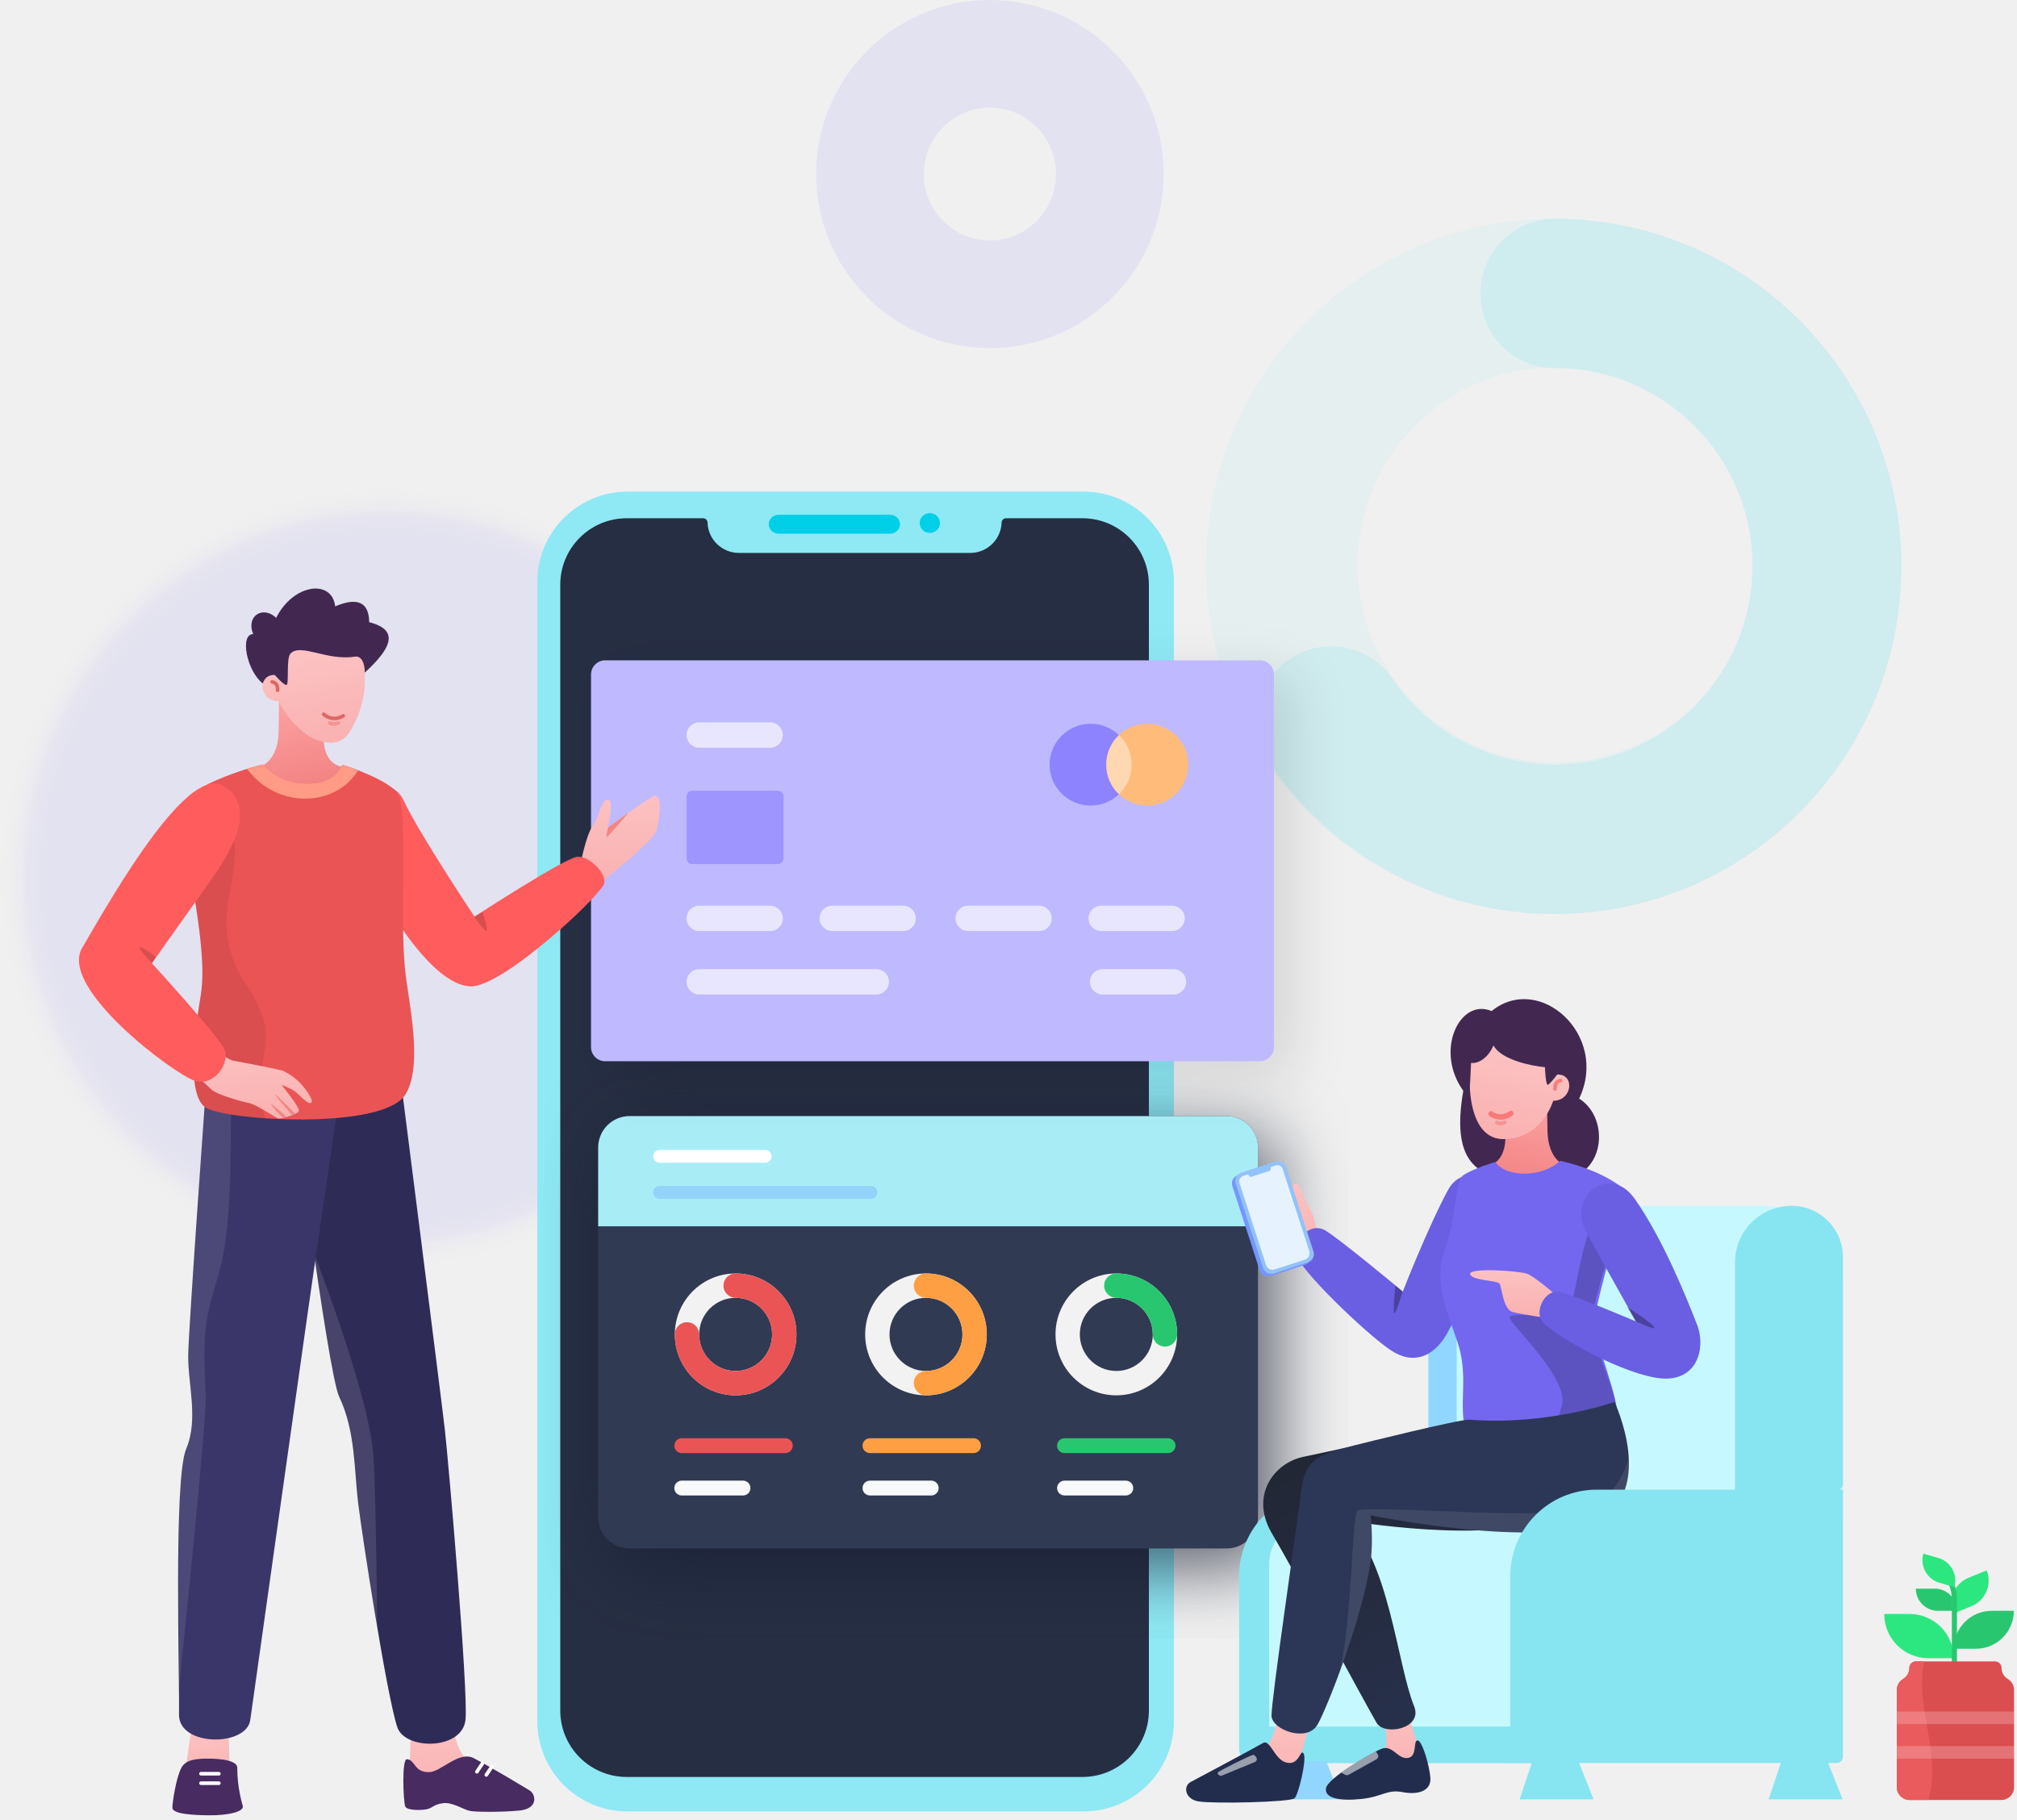
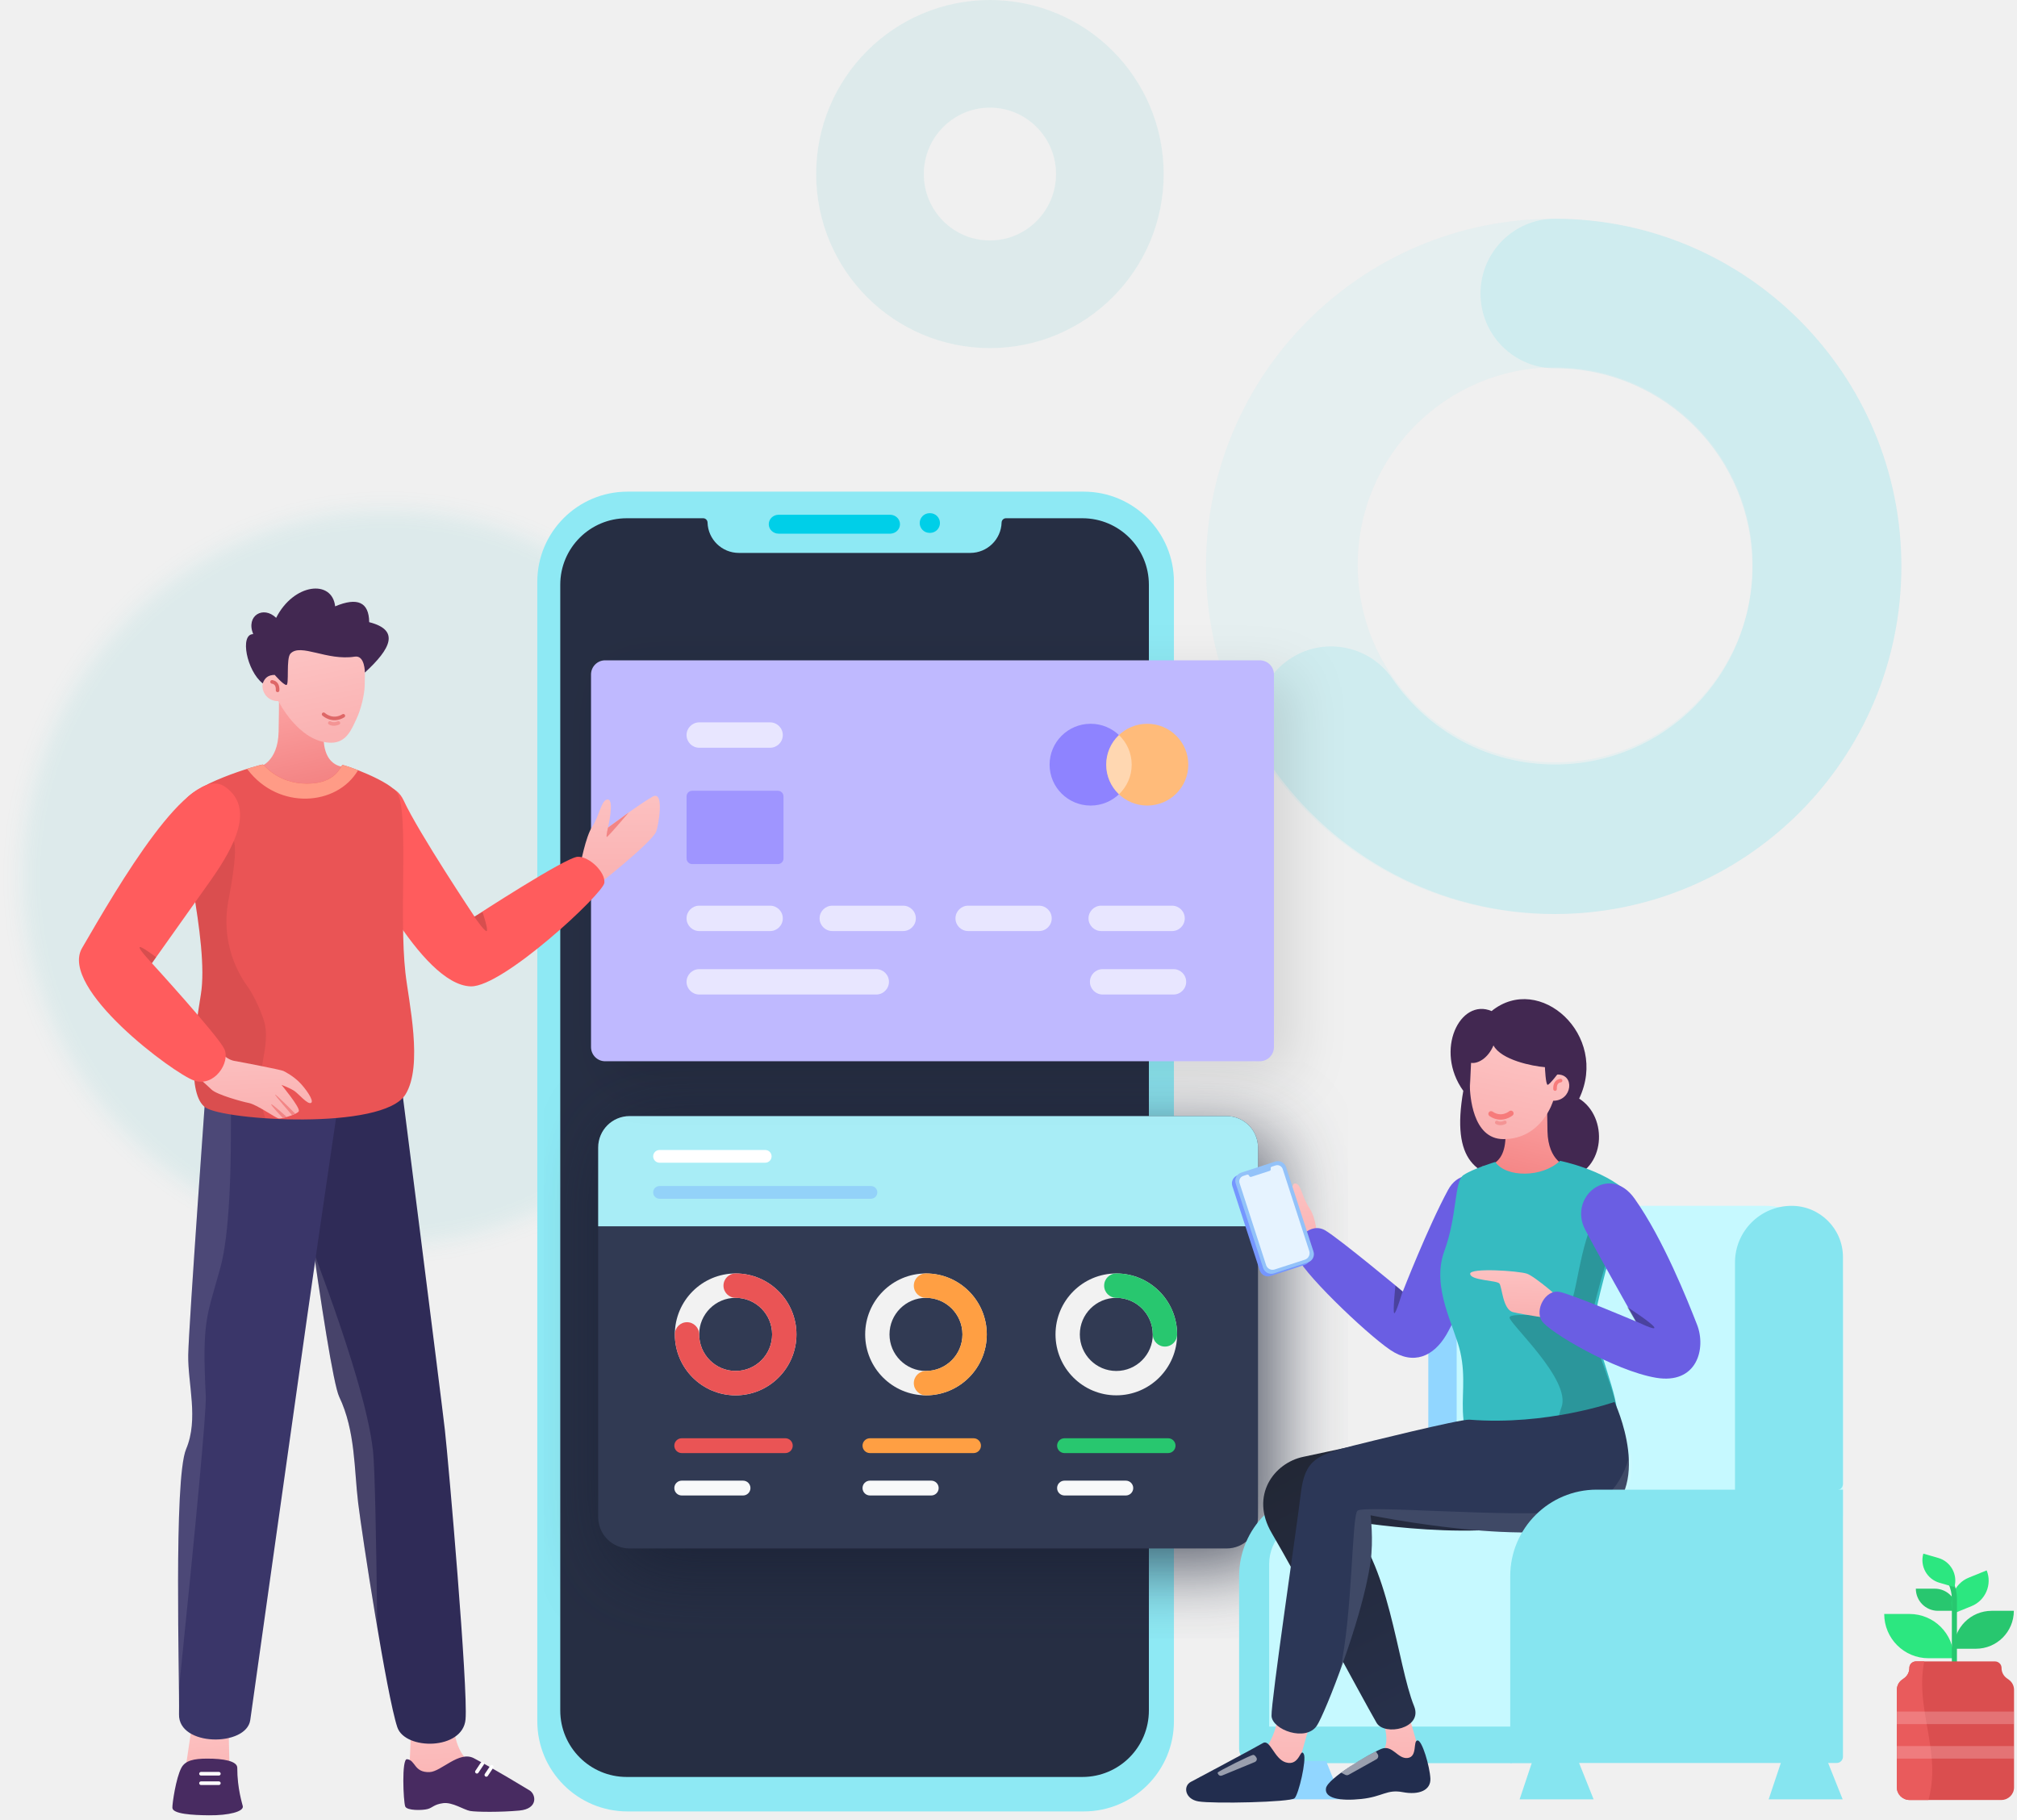
<svg xmlns="http://www.w3.org/2000/svg" width="562" height="507" viewBox="0 0 562 507" fill="none">
  <g id="Illustration">
    <g id="Shape">
      <g id="Oval" opacity="0.1" filter="url(#filter0_f)">
-         <ellipse cx="107.745" cy="244.5" rx="101.745" ry="102.5" fill="#7367F0" />
+         <ellipse cx="107.745" cy="244.5" rx="101.745" ry="102.5" fill="#36bbc1" />
      </g>
      <path id="Oval_2" opacity="0.05" fill-rule="evenodd" clip-rule="evenodd" d="M336.032 157.826C336.032 104.326 379.404 60.956 432.906 60.956C486.408 60.956 529.78 104.326 529.78 157.826C529.78 211.326 486.408 254.696 432.906 254.696C379.404 254.696 336.032 211.326 336.032 157.826ZM488.389 157.386C488.389 126.988 463.745 102.346 433.347 102.346C402.948 102.346 378.304 126.988 378.304 157.386C378.304 187.784 402.948 212.426 433.347 212.426C463.745 212.426 488.389 187.784 488.389 157.386Z" fill="#00CFE8" />
-       <ellipse id="Oval_3" opacity="0.1" cx="275.822" cy="48.5" rx="33.416" ry="33.5" stroke="#7367F0" stroke-width="30" />
+       <ellipse id="Oval_3" opacity="0.1" cx="275.822" cy="48.5" rx="33.416" ry="33.5" stroke="#36bbc1" stroke-width="30" />
      <path id="Path" opacity="0.1" d="M433.272 60.956C486.572 60.956 529.78 104.326 529.78 157.826C529.78 211.326 486.572 254.696 433.272 254.696C401.162 254.696 371.688 238.816 353.798 212.796C347.287 203.326 349.657 190.352 359.091 183.817C368.431 177.348 381.193 179.615 387.764 188.849L387.961 189.131C398.182 203.997 414.951 213.032 433.272 213.032C463.647 213.032 488.271 188.315 488.271 157.826C488.271 127.642 464.137 103.116 434.181 102.628L433.272 102.621C421.809 102.621 412.517 93.294 412.517 81.789C412.517 70.283 421.809 60.956 433.272 60.956Z" fill="#00CFE8" />
    </g>
    <g id="Mobile Banking App">
      <g id="Phone3">
        <path id="Rectangle" fill-rule="evenodd" clip-rule="evenodd" d="M149.71 162.137C149.71 148.254 160.964 137 174.847 137H301.957C315.84 137 327.094 148.254 327.094 162.137V479.625C327.094 493.508 315.84 504.762 301.957 504.762H174.847C160.964 504.762 149.71 493.508 149.71 479.625V162.137Z" fill="#8EE9F4" />
        <g id="Group 48">
          <path id="Rectangle_2" fill-rule="evenodd" clip-rule="evenodd" d="M156.107 162.933C156.107 152.703 164.4 144.411 174.629 144.411H195.926C196.585 144.411 197.124 144.935 197.144 145.594V145.594C197.28 150.315 201.147 154.072 205.87 154.072H270.352C275.075 154.072 278.942 150.315 279.079 145.594V145.594C279.098 144.935 279.637 144.411 280.297 144.411H301.593C311.822 144.411 320.115 152.703 320.115 162.933V476.634C320.115 486.863 311.822 495.156 301.593 495.156H174.629C164.4 495.156 156.107 486.863 156.107 476.634V162.933Z" fill="#262E43" />
          <mask id="mask0" mask-type="alpha" maskUnits="userSpaceOnUse" x="156" y="144" width="165" height="352">
            <path id="Rectangle_3" fill-rule="evenodd" clip-rule="evenodd" d="M156.107 162.933C156.107 152.703 164.4 144.411 174.629 144.411H195.926C196.585 144.411 197.124 144.935 197.144 145.594V145.594C197.28 150.315 201.147 154.072 205.87 154.072H270.352C275.075 154.072 278.942 150.315 279.079 145.594V145.594C279.098 144.935 279.637 144.411 280.297 144.411H301.593C311.822 144.411 320.115 152.703 320.115 162.933V476.634C320.115 486.863 311.822 495.156 301.593 495.156H174.629C164.4 495.156 156.107 486.863 156.107 476.634V162.933Z" fill="white" />
          </mask>
          <g mask="url(#mask0)">
            <ellipse id="Oval_4" cx="218.287" cy="357.888" rx="14.067" ry="14.053" fill="#E97EFF" fill-opacity="0.549" />
            <path id="Rectangle_4" fill-rule="evenodd" clip-rule="evenodd" d="M176.086 209.239C176.086 206.692 178.15 204.628 180.697 204.628H296.76C299.307 204.628 301.371 206.692 301.371 209.239V209.239C301.371 211.785 299.307 213.85 296.76 213.85H180.697C178.15 213.85 176.086 211.785 176.086 209.239V209.239Z" fill="#E97EFF" fill-opacity="0.549" />
          </g>
        </g>
        <path id="Path_2" d="M248.017 143.438C249.534 143.438 250.764 144.618 250.764 146.073C250.764 147.496 249.588 148.656 248.118 148.706L248.017 148.708H216.95C215.432 148.708 214.202 147.529 214.202 146.073C214.202 144.65 215.378 143.491 216.849 143.44L216.95 143.438H248.017Z" fill="#00CFE8" />
        <path id="Path_3" d="M259.151 142.999C260.669 142.999 261.899 144.228 261.899 145.744C261.899 147.226 260.723 148.434 259.252 148.487L259.151 148.489H259.007C257.49 148.489 256.26 147.26 256.26 145.744C256.26 144.262 257.436 143.054 258.907 143.001L259.007 142.999H259.151Z" fill="#00CFE8" />
      </g>
      <g id="BoardPieChart">
        <g id="Rectangle_5" filter="url(#filter1_d)">
          <path fill-rule="evenodd" clip-rule="evenodd" d="M166.672 319.757C166.672 314.921 170.592 311 175.429 311H341.763C346.6 311 350.52 314.921 350.52 319.757V422.729C350.52 427.565 346.6 431.486 341.763 431.486H175.429C170.592 431.486 166.672 427.565 166.672 422.729V319.757Z" fill="#313A53" />
        </g>
        <mask id="mask1" mask-type="alpha" maskUnits="userSpaceOnUse" x="166" y="311" width="185" height="121">
          <path id="Rectangle_6" fill-rule="evenodd" clip-rule="evenodd" d="M166.672 319.757C166.672 314.921 170.592 311 175.429 311H341.763C346.6 311 350.52 314.921 350.52 319.757V422.729C350.52 427.565 346.6 431.486 341.763 431.486H175.429C170.592 431.486 166.672 427.565 166.672 422.729V319.757Z" fill="white" />
        </mask>
        <g mask="url(#mask1)">
          <path id="Rectangle_7" fill-rule="evenodd" clip-rule="evenodd" d="M162.547 306.275H355.234V341.712H162.547L162.547 306.275Z" fill="#A8EDF6" />
          <path id="Rectangle_8" opacity="0.366" fill-rule="evenodd" clip-rule="evenodd" d="M181.992 332.262C181.992 331.284 182.785 330.49 183.764 330.49H242.682C243.66 330.49 244.453 331.284 244.453 332.262V332.262C244.453 333.241 243.66 334.034 242.682 334.034H183.764C182.785 334.034 181.992 333.241 181.992 332.262V332.262Z" fill="#6FA3FF" />
          <rect id="Rectangle_9" x="181.992" y="320.45" width="32.998" height="3.544" rx="1.772" fill="white" />
          <rect id="Rectangle_10" x="187.885" y="400.774" width="32.998" height="4.134" rx="2.067" fill="#EA5455" />
          <path id="Rectangle_11" fill-rule="evenodd" clip-rule="evenodd" d="M187.885 414.653C187.885 413.512 188.81 412.586 189.952 412.586H207.031C208.173 412.586 209.098 413.512 209.098 414.653V414.653C209.098 415.795 208.173 416.72 207.031 416.72H189.952C188.81 416.72 187.885 415.795 187.885 414.653V414.653Z" fill="#F8F9FA" />
          <rect id="Rectangle_12" x="240.329" y="400.774" width="32.998" height="4.134" rx="2.067" fill="#FF9F43" />
          <path id="Rectangle_13" fill-rule="evenodd" clip-rule="evenodd" d="M240.329 414.653C240.329 413.512 241.255 412.586 242.396 412.586H259.475C260.617 412.586 261.542 413.512 261.542 414.653V414.653C261.542 415.795 260.617 416.72 259.475 416.72H242.396C241.255 416.72 240.329 415.795 240.329 414.653V414.653Z" fill="#F8F9FA" />
          <rect id="Rectangle_14" x="294.541" y="400.774" width="32.998" height="4.134" rx="2.067" fill="#28C76F" />
          <path id="Rectangle_15" fill-rule="evenodd" clip-rule="evenodd" d="M294.541 414.653C294.541 413.512 295.467 412.586 296.608 412.586H313.687C314.829 412.586 315.754 413.512 315.754 414.653V414.653C315.754 415.795 314.829 416.72 313.687 416.72H296.608C295.467 416.72 294.541 415.795 294.541 414.653V414.653Z" fill="#F8F9FA" />
          <g id="Group 3">
            <path id="Oval_5" fill-rule="evenodd" clip-rule="evenodd" d="M311.04 388.814C320.396 388.814 327.981 381.211 327.981 371.834C327.981 362.456 320.396 354.853 311.04 354.853C301.683 354.853 294.099 362.456 294.099 371.834C294.099 381.211 301.683 388.814 311.04 388.814ZM311.04 382.022C305.426 382.022 300.875 377.46 300.875 371.834C300.875 366.207 305.426 361.645 311.04 361.645C316.654 361.645 321.204 366.207 321.204 371.834C321.204 377.46 316.654 382.022 311.04 382.022Z" fill="#F2F2F2" />
            <path id="Path_4" fill-rule="evenodd" clip-rule="evenodd" d="M327.981 371.834C327.981 362.456 320.396 354.853 311.04 354.853C309.168 354.853 307.651 356.374 307.651 358.249C307.651 360.125 309.168 361.645 311.04 361.645C316.59 361.645 321.101 366.104 321.203 371.642L321.204 371.834C321.204 373.709 322.721 375.23 324.593 375.23C326.464 375.23 327.981 373.709 327.981 371.834Z" fill="#28C76F" />
          </g>
          <g id="Group 4">
            <path id="Oval_6" fill-rule="evenodd" clip-rule="evenodd" d="M258.007 388.814C267.363 388.814 274.948 381.211 274.948 371.834C274.948 362.456 267.363 354.853 258.007 354.853C248.65 354.853 241.065 362.456 241.065 371.834C241.065 381.211 248.65 388.814 258.007 388.814ZM258.007 382.022C252.393 382.022 247.842 377.46 247.842 371.834C247.842 366.207 252.393 361.645 258.007 361.645C263.62 361.645 268.171 366.207 268.171 371.834C268.171 377.46 263.62 382.022 258.007 382.022Z" fill="#F2F2F2" />
            <path id="Path_5" d="M258.006 388.814C267.363 388.814 274.948 381.211 274.948 371.834C274.948 362.456 267.363 354.853 258.006 354.853C256.135 354.853 254.618 356.374 254.618 358.249C254.618 360.125 256.135 361.645 258.006 361.645C263.62 361.645 268.171 366.207 268.171 371.834C268.171 377.396 263.723 381.918 258.197 382.02L258.006 382.022C256.135 382.022 254.618 383.542 254.618 385.418C254.618 387.293 256.135 388.814 258.006 388.814Z" fill="#FF9F43" />
          </g>
          <g id="Group 6">
            <path id="Oval_7" fill-rule="evenodd" clip-rule="evenodd" d="M204.973 388.814C214.33 388.814 221.915 381.211 221.915 371.834C221.915 362.456 214.33 354.853 204.973 354.853C195.617 354.853 188.032 362.456 188.032 371.834C188.032 381.211 195.617 388.814 204.973 388.814ZM204.973 382.022C199.36 382.022 194.809 377.46 194.809 371.834C194.809 366.207 199.36 361.645 204.973 361.645C210.587 361.645 215.138 366.207 215.138 371.834C215.138 377.46 210.587 382.022 204.973 382.022Z" fill="#F2F2F2" />
            <path id="Path_6" fill-rule="evenodd" clip-rule="evenodd" d="M188.032 371.834C188.032 381.211 195.617 388.814 204.973 388.814C214.33 388.814 221.915 381.211 221.915 371.834C221.915 362.456 214.33 354.853 204.973 354.853C203.102 354.853 201.585 356.374 201.585 358.249C201.585 360.125 203.102 361.645 204.973 361.645C210.587 361.645 215.138 366.207 215.138 371.834C215.138 377.46 210.587 382.022 204.973 382.022C199.36 382.022 194.809 377.46 194.809 371.834C194.809 369.958 193.292 368.437 191.42 368.437C189.549 368.437 188.032 369.958 188.032 371.834Z" fill="#EA5455" />
          </g>
        </g>
      </g>
      <g id="VisaCard2">
        <g id="Rectangle_16" filter="url(#filter2_d)">
          <path fill-rule="evenodd" clip-rule="evenodd" d="M168.62 184H351.014C353.192 184 354.958 185.771 354.958 187.955V291.769C354.958 293.953 353.192 295.723 351.014 295.723H168.62C166.442 295.723 164.677 293.953 164.677 291.769V187.955C164.677 185.771 166.442 184 168.62 184Z" fill="#BFB9FF" />
        </g>
        <g id="Group 46">
          <g id="Group 45">
            <g id="Group 43">
              <ellipse id="Oval_8" cx="303.887" cy="213.077" rx="11.437" ry="11.395" fill="#8E83FF" />
              <ellipse id="Oval Copy 10" cx="319.661" cy="213.077" rx="11.437" ry="11.395" fill="#FFBB7A" />
              <path id="Path_7" fill-rule="evenodd" clip-rule="evenodd" d="M311.67 204.925L311.775 204.827C313.961 206.902 315.323 209.831 315.323 213.077C315.323 216.323 313.961 219.252 311.775 221.327C309.587 219.253 308.225 216.323 308.225 213.077C308.225 209.882 309.544 206.994 311.67 204.925L311.775 204.827L311.67 204.925Z" fill="white" fill-opacity="0.416" />
            </g>
            <path id="Rectangle_17" fill-rule="evenodd" clip-rule="evenodd" d="M192.873 220.346H216.732C217.604 220.346 218.31 221.05 218.31 221.918V239.207C218.31 240.075 217.604 240.779 216.732 240.779H192.873C192.002 240.779 191.296 240.075 191.296 239.207V221.918C191.296 221.05 192.002 220.346 192.873 220.346Z" fill="#9F95FF" />
          </g>
          <g id="Group 44">
            <path id="Rectangle_18" fill-rule="evenodd" clip-rule="evenodd" d="M194.845 252.37H214.563C216.524 252.37 218.113 253.953 218.113 255.906C218.113 257.859 216.524 259.443 214.563 259.443H194.845C192.885 259.443 191.296 257.859 191.296 255.906C191.296 253.953 192.885 252.37 194.845 252.37Z" fill="white" fill-opacity="0.647" />
            <path id="Rectangle_19" fill-rule="evenodd" clip-rule="evenodd" d="M194.845 270.052H244.141C246.101 270.052 247.69 271.635 247.69 273.588C247.69 275.541 246.101 277.125 244.141 277.125H194.845C192.885 277.125 191.296 275.541 191.296 273.588C191.296 271.635 192.885 270.052 194.845 270.052Z" fill="white" fill-opacity="0.647" />
            <path id="Rectangle_20" fill-rule="evenodd" clip-rule="evenodd" d="M307.239 270.052H326.957C328.917 270.052 330.506 271.635 330.506 273.588C330.506 275.541 328.917 277.125 326.957 277.125H307.239C305.279 277.125 303.689 275.541 303.689 273.588C303.689 271.635 305.279 270.052 307.239 270.052Z" fill="white" fill-opacity="0.647" />
            <path id="Rectangle_21" fill-rule="evenodd" clip-rule="evenodd" d="M194.845 201.289H214.563C216.524 201.289 218.113 202.872 218.113 204.825C218.113 206.778 216.524 208.362 214.563 208.362H194.845C192.885 208.362 191.296 206.778 191.296 204.825C191.296 202.872 192.885 201.289 194.845 201.289Z" fill="white" fill-opacity="0.647" />
            <path id="Rectangle Copy 38" fill-rule="evenodd" clip-rule="evenodd" d="M231.915 252.37H251.634C253.594 252.37 255.183 253.953 255.183 255.906C255.183 257.859 253.594 259.443 251.634 259.443H231.915C229.955 259.443 228.366 257.859 228.366 255.906C228.366 253.953 229.955 252.37 231.915 252.37Z" fill="white" fill-opacity="0.647" />
            <path id="Rectangle Copy 39" fill-rule="evenodd" clip-rule="evenodd" d="M269.775 252.37H289.493C291.453 252.37 293.042 253.953 293.042 255.906C293.042 257.859 291.453 259.443 289.493 259.443H269.775C267.815 259.443 266.226 257.859 266.226 255.906C266.226 253.953 267.815 252.37 269.775 252.37Z" fill="white" fill-opacity="0.647" />
            <path id="Rectangle Copy 40" fill-rule="evenodd" clip-rule="evenodd" d="M306.845 252.37H326.563C328.524 252.37 330.113 253.953 330.113 255.906C330.113 257.859 328.524 259.443 326.563 259.443H306.845C304.885 259.443 303.296 257.859 303.296 255.906C303.296 253.953 304.885 252.37 306.845 252.37Z" fill="white" fill-opacity="0.647" />
          </g>
        </g>
      </g>
      <g id="Men1.1">
        <g id="LLeg">
          <path id="Path_8" fill-rule="evenodd" clip-rule="evenodd" d="M126.372 479.69C126.372 479.69 126.236 488.374 131.569 491.458C136.901 494.543 145.162 500.274 145.162 500.274L113.735 501.339L114.631 479.612L126.372 479.69Z" fill="url(#paint0_linear)" />
          <path id="Path_9" fill-rule="evenodd" clip-rule="evenodd" d="M113.405 490.205C115.835 490.456 115.304 493.971 119.713 493.8C122.926 493.675 127.937 487.749 132.059 489.944C138.35 493.294 145.727 497.812 147.536 498.887C149.345 499.963 150.06 504.021 144.715 504.519C139.603 504.995 132.704 504.942 130.976 504.627C129.247 504.312 126.041 502.107 123.461 502.459C120.882 502.812 120.588 503.702 119.147 504.095C117.705 504.489 113.354 504.575 112.903 503.36C112.385 501.966 111.866 490.047 113.405 490.205Z" fill="#482B61" />
          <path id="Path_10" fill-rule="evenodd" clip-rule="evenodd" d="M110.969 295.474C110.969 295.474 122.957 389.573 123.959 398.472C124.961 407.371 130.465 470.679 129.712 479.123C128.944 487.723 112.857 487.769 110.699 481.281C107.745 472.4 100.916 428.014 99.787 418.746C98.658 409.477 99.054 398.716 94.516 389.225C91.266 382.43 80.513 297.886 80.513 297.886L110.969 295.474Z" fill="#2F2B57" />
          <path id="Path_11" opacity="0.591" fill-rule="evenodd" clip-rule="evenodd" d="M103.922 404.214L103.965 404.637C104.422 409.552 104.806 425.834 105.116 453.481L104.426 449.352C102.262 436.258 100.34 423.287 99.787 418.746C98.681 409.67 99.038 399.163 94.793 389.82L94.515 389.225C93.085 386.234 90.201 368.185 87.421 348.911L88.294 351.248C97.578 376.216 102.787 393.871 103.922 404.214Z" fill="white" fill-opacity="0.192" />
          <path id="Path 10" d="M134.382 491.454L132.879 493.704" stroke="white" stroke-linecap="round" />
          <path id="Path 10_2" d="M137.007 492.334L135.504 494.584" stroke="white" stroke-linecap="round" />
        </g>
        <g id="RLeg">
          <path id="Path_12" fill-rule="evenodd" clip-rule="evenodd" d="M53.349 481.682L50.536 500.672L64.13 500.604L63.685 481.329L53.349 481.682Z" fill="url(#paint1_linear)" />
          <path id="Path_13" fill-rule="evenodd" clip-rule="evenodd" d="M48.032 503.745C47.986 502.637 49.018 495.451 50.536 492.605C51.638 490.542 54.08 490.058 57.654 490.044C62.264 490.026 66.117 490.723 66.112 492.605C66.096 498.366 67.556 502.796 67.654 503.302C67.943 504.787 63.819 505.896 58.188 505.839C53.578 505.794 48.102 505.473 48.032 503.745Z" fill="#482B61" />
          <path id="Path_14" fill-rule="evenodd" clip-rule="evenodd" d="M95.56 298.563C95.56 298.563 89.327 340.561 85.554 367.134C81.847 393.245 70.868 471.132 69.733 479.285C68.691 486.77 49.68 486.77 49.88 477.705C50.08 468.64 48.32 412.152 51.86 403.789C55.4 395.425 52.318 385.692 52.447 377.567C52.576 369.442 57.667 299.106 57.667 299.106L95.56 298.563Z" fill="#3A3669" />
          <path id="Path_15" opacity="0.462" fill-rule="evenodd" clip-rule="evenodd" d="M61.462 353.024L61.164 354.105C57.556 367.072 56.31 368.241 57.333 388.923L57.343 389.344C57.379 394.547 54.904 421.474 49.919 470.126L49.897 467.101C49.722 447.254 48.991 411.369 51.77 404.014L51.86 403.789C55.4 395.425 52.318 385.692 52.446 377.567C52.576 369.442 57.667 299.106 57.667 299.106L64.17 299.012L64.236 302.234C64.704 327.396 63.779 344.326 61.462 353.024V353.024Z" fill="white" fill-opacity="0.192" />
          <path id="Path 9" d="M56.007 494.256H60.983" stroke="white" stroke-linecap="round" />
          <path id="Path 9_2" d="M56.007 496.894H60.983" stroke="white" stroke-linecap="round" />
        </g>
        <g id="Head">
          <path id="Path_16" fill-rule="evenodd" clip-rule="evenodd" d="M72.242 213.711C72.242 213.711 77.449 212.483 77.63 203.907C77.811 195.331 77.684 192.404 77.684 192.404L90.029 192.196C90.029 192.196 90.154 201.754 90.155 205.21C90.16 214.495 96.597 213.711 96.597 213.711C96.597 213.711 95.259 221.24 84.866 221.827C76.751 222.287 72.242 213.711 72.242 213.711Z" fill="url(#paint2_linear)" />
          <g id="Head1">
            <path id="Path_17" fill-rule="evenodd" clip-rule="evenodd" d="M76.552 188.069C71.435 187.87 72.269 195.399 77.585 195.389C77.585 195.389 83.297 206.933 92.265 206.963C96.585 206.977 97.996 203.11 99.291 200.395C100.586 197.68 101.536 193.619 101.615 191.132C101.7 188.481 101.711 179.77 101.711 179.77L76.352 179.759L76.552 188.069Z" fill="url(#paint3_linear)" />
            <path id="Path_18" d="M91.906 201.462C92.673 201.885 93.585 201.781 94.292 201.462" stroke="#F49494" stroke-linecap="round" />
            <path id="Path 8" d="M77.349 192.367C77.401 191.159 77.035 190.2 75.81 190.008" stroke="#DE6767" stroke-linecap="round" />
            <path id="Path_19" fill-rule="evenodd" clip-rule="evenodd" d="M76.551 188.069C76.551 188.069 78.904 190.799 79.774 190.874C80.645 190.949 79.653 183.487 80.934 182.128C83.75 179.14 91.107 184.216 98.844 182.976C101.71 182.517 101.659 187.415 101.659 187.415C108.892 180.786 111.514 175.557 102.871 173.373C102.802 167.763 99.591 166.355 93.382 168.957C92.552 161.378 81.824 162.522 76.941 172.164C73.407 168.707 68.439 171.498 70.547 176.699C66.741 176.699 68.724 186.925 73.21 190.439C73.745 188.904 74.723 188.069 76.551 188.069Z" fill="#422851" />
            <path id="Path_20" d="M90.171 199.031C90.171 199.031 92.607 201.335 95.666 199.459" stroke="#DE6767" stroke-linecap="round" />
          </g>
        </g>
        <g id="LArm">
          <g id="Group 3_2">
            <path id="Path_21" fill-rule="evenodd" clip-rule="evenodd" d="M161.671 241.247C161.671 241.247 163.135 233.107 165.072 230.255C167.01 227.403 167.574 222.61 169.402 222.786C171.23 222.963 169.399 230.614 169.399 230.614C169.399 230.614 177.923 224.219 181.79 222.015C185.319 220.006 183.383 230.404 182.831 231.729C181.518 234.885 166.322 246.793 166.322 246.793C166.322 246.793 162.003 241.971 161.671 241.247Z" fill="url(#paint4_linear)" />
            <path id="Path_22" fill-rule="evenodd" clip-rule="evenodd" d="M169.4 230.614C169.4 230.614 168.77 233.231 169.084 233.231C169.399 233.231 175.184 226.405 175.184 226.405L169.4 230.614Z" fill="#F28585" />
          </g>
          <path id="Path_23" fill-rule="evenodd" clip-rule="evenodd" d="M112.464 223.029C116.632 232.068 132.22 255.423 132.22 255.423C132.22 255.423 157.765 238.768 161.016 238.734C164.266 238.699 168.68 243.012 168.402 245.989C168.125 248.966 140.156 275.074 131.186 274.854C117.238 274.512 99.747 238.241 97.951 233.393C93.141 220.407 108.398 214.213 112.464 223.029Z" fill="#FF5C5D" />
          <path id="Path 5" fill-rule="evenodd" clip-rule="evenodd" d="M132.128 255.406C132.128 255.406 135.078 259.727 135.606 259.444C136.135 259.16 134.447 254.161 134.447 254.161L132.128 255.406Z" fill="black" fill-opacity="0.16" />
        </g>
        <g id="Body">
          <path id="Path_24" fill-rule="evenodd" clip-rule="evenodd" d="M50.768 224.475C49.459 230.751 58.422 262.381 55.956 277.178C54.006 288.882 52.144 304.996 57.199 308.573C62.345 312.216 106.644 315.108 112.959 304.996C117.968 296.973 113.867 279.182 112.959 271.066C111.147 254.875 113.883 226.894 110.809 221.171C108.902 217.621 95.902 213.043 95.413 213.185C94.925 213.327 93.777 218.357 85.557 218.357C77.337 218.357 73.707 213.185 73.265 213.043C72.823 212.901 51.952 218.798 50.768 224.475Z" fill="#EA5455" />
          <path id="Path_25" fill-rule="evenodd" clip-rule="evenodd" d="M73.244 213.041L73.265 213.043C73.707 213.185 77.337 218.357 85.557 218.357C93.777 218.357 94.925 213.327 95.413 213.185C95.59 213.134 97.396 213.697 99.722 214.606L99.712 214.713C93.836 224.579 77.677 225.795 69.04 214.507L68.845 214.246L69.808 213.947C71.573 213.411 72.835 213.088 73.178 213.045L73.244 213.041Z" fill="#FF9B86" />
          <path id="Path_26" fill-rule="evenodd" clip-rule="evenodd" d="M50.796 228.834L51.52 228.935C59.204 230.034 63.71 231.773 65.039 234.152C65.911 235.712 65.506 240.991 63.823 249.988L63.644 250.932C62.083 259.088 63.868 267.524 68.58 274.33L68.845 274.707C70.439 276.936 71.908 279.872 73.252 283.514C76.372 291.962 69.737 299.081 73.939 311.649L73.081 311.586C65.27 310.988 58.953 309.815 57.199 308.573C52.144 304.996 54.006 288.882 55.956 277.179C58.054 264.588 51.878 239.811 50.796 228.834Z" fill="black" fill-opacity="0.067" />
        </g>
        <g id="Rarm">
          <g id="Group 2">
            <path id="Path_27" fill-rule="evenodd" clip-rule="evenodd" d="M59.774 291.701C59.774 291.701 62.723 295.18 65.24 295.613C67.757 296.046 78.291 298.106 78.934 298.411C79.542 298.7 81.62 299.794 83.397 301.549C84.937 303.07 87.6 306.677 86.707 307.297C85.752 307.961 83.175 304.708 81.882 303.904C80.526 303.061 78.442 302.314 78.442 302.314C78.442 302.314 83.597 308.533 83.269 309.619C83.03 310.412 78.646 311.767 77.709 311.665C76.772 311.563 71.607 307.782 69.285 307.341C67.675 307.037 60.466 305.084 58.946 303.618C57.425 302.151 54.006 299.174 54.006 299.174L59.774 291.701Z" fill="url(#paint5_linear)" />
            <path id="Path_28" fill-rule="evenodd" clip-rule="evenodd" d="M82.275 310.34C82.275 310.34 76.88 304.905 76.655 304.997C76.43 305.09 81.356 310.719 81.356 310.719L82.275 310.34Z" fill="#F28585" />
            <path id="Path_29" fill-rule="evenodd" clip-rule="evenodd" d="M79.871 311.233C79.871 311.233 75.829 307.53 75.565 307.709C75.301 307.887 78.802 311.535 78.802 311.535L79.871 311.233Z" fill="#F28585" />
          </g>
          <path id="Path_30" fill-rule="evenodd" clip-rule="evenodd" d="M62.706 219.232C71.036 225.093 65.471 235.748 58.56 245.521C52.105 254.65 42.321 268.401 42.321 268.401C42.321 268.401 60.718 288.554 62.496 292.282C64.273 296.011 59.734 303.014 54.093 301.101C48.45 299.189 16.343 275.404 22.872 264.164C32.845 246.995 52.868 212.309 62.706 219.232Z" fill="#FF5C5D" />
          <path id="Path 6" fill-rule="evenodd" clip-rule="evenodd" d="M42.321 268.401C42.321 268.401 38.546 264.407 38.898 263.945C39.251 263.482 43.506 266.747 43.506 266.747L42.321 268.401Z" fill="black" fill-opacity="0.16" />
        </g>
      </g>
      <g id="Group 7">
        <path id="Rectangle_22" fill-rule="evenodd" clip-rule="evenodd" d="M345.257 439.204C345.257 425.888 356.052 415.093 369.368 415.093L437.966 415.093V487.26C437.966 489.469 436.175 491.26 433.966 491.26H349.257C347.048 491.26 345.257 489.469 345.257 487.26L345.257 439.204Z" fill="#86E5F0" />
        <path id="Rectangle_23" fill-rule="evenodd" clip-rule="evenodd" d="M353.633 476.224L421.269 476.224V491.26H353.633L353.633 476.224Z" fill="#86E5F0" />
        <path id="Path_31" fill-rule="evenodd" clip-rule="evenodd" d="M439.769 490.715L444.035 501.401H423.41L426.984 490.715H439.769Z" fill="#86E5F0" />
        <path id="Path_32" fill-rule="evenodd" clip-rule="evenodd" d="M369.497 490.715L373.764 501.401H353.139L356.713 490.715H369.497Z" fill="#91D6FF" />
        <path id="Path_33" fill-rule="evenodd" clip-rule="evenodd" d="M509.161 490.715L513.428 501.401H492.803L496.377 490.715H509.161Z" fill="#86E5F0" />
        <path id="Rectangle_24" fill-rule="evenodd" clip-rule="evenodd" d="M397.97 360.481C397.97 347.368 408.449 336.659 421.558 336.375L438.492 336.008V422.277H397.97L397.97 360.481Z" fill="#91D6FF" />
        <path id="Rectangle_25" fill-rule="evenodd" clip-rule="evenodd" d="M405.875 360.119C405.875 346.803 416.67 336.008 429.986 336.008H491.667C503.729 336.008 513.507 345.786 513.507 357.848V422.288C513.507 423.253 512.725 424.035 511.76 424.035H405.875L405.875 360.119Z" fill="#C6F9FF" />
        <path id="Rectangle_26" fill-rule="evenodd" clip-rule="evenodd" d="M483.427 351.792C483.427 343.074 490.493 336.008 499.21 336.008V336.008C507.106 336.008 513.507 342.409 513.507 350.305V413.499C513.507 414.464 512.725 415.246 511.76 415.246H483.427V351.792Z" fill="#86E5F0" />
        <path id="Rectangle_27" fill-rule="evenodd" clip-rule="evenodd" d="M353.633 435.799C353.633 428.84 359.274 423.199 366.233 423.199H433.69V481.124H353.633V435.799Z" fill="#C6F9FF" />
        <g id="Wom1.4">
          <g id="Head_2">
            <path id="Path_34" fill-rule="evenodd" clip-rule="evenodd" d="M436.719 328.514C447.465 326.01 448.172 311.252 440.003 306.133C448.428 288.461 428.945 270.915 415.599 281.736C406.85 277.989 399.579 292.611 407.72 303.968C404.307 323.468 411.254 328.509 423.777 328.723L436.719 328.514Z" fill="#422851" />
            <path id="Path_35" fill-rule="evenodd" clip-rule="evenodd" d="M436.585 324.989C436.585 324.989 431.358 323.762 431.176 315.192C430.995 306.622 431.122 303.696 431.122 303.696L419.608 303.488C419.608 303.488 419.483 313.039 419.481 316.494C419.476 325.773 413.015 324.989 413.015 324.989C413.015 324.989 414.358 332.513 424.791 333.1C432.937 333.559 436.585 324.989 436.585 324.989Z" fill="url(#paint6_linear)" />
            <path id="Path_36" fill-rule="evenodd" clip-rule="evenodd" d="M433.807 299.417C438.944 299.218 438.106 306.741 432.77 306.731C432.77 306.731 429.671 317.419 418.912 317.419C410.173 317.419 409.605 304.962 409.526 302.477C409.44 299.828 409.43 291.123 409.43 291.123L434.007 291.112L433.807 299.417Z" fill="url(#paint7_linear)" />
            <path id="Path_37" d="M420.985 310.239C420.985 310.239 418.423 312.41 415.454 310.377" stroke="#F77B7B" stroke-width="1.5" stroke-linecap="round" />
            <path id="Path_38" d="M419.294 312.753C418.497 313.121 417.729 313.148 417.044 312.781" stroke="#F49494" stroke-linecap="round" />
            <path id="Path 8_2" d="M433.284 303.463C433.231 302.256 433.599 301.297 434.829 301.105" stroke="#F77B7B" stroke-linecap="round" />
            <path id="Path_39" fill-rule="evenodd" clip-rule="evenodd" d="M434.62 298.487C434.62 298.487 431.805 302.267 431.234 302.287C430.664 302.307 430.464 297.371 430.464 297.371C427.011 297.107 418.271 295.366 416.128 291.309C414.63 294.888 411.766 296.478 409.884 296.173L409.527 303.778L408.649 288.489H435.309L434.62 298.487Z" fill="#422851" />
          </g>
          <g id="LLeg_2">
            <path id="Path_40" fill-rule="evenodd" clip-rule="evenodd" d="M383.979 476.119C383.979 476.119 388.587 485.431 384.809 488.365C381.026 491.3 371.033 496.801 371.033 496.801L397.508 495.136L391.623 474.826L383.979 476.119Z" fill="url(#paint8_linear)" />
            <path id="Path_41" fill-rule="evenodd" clip-rule="evenodd" d="M394.947 484.981C393.64 485.134 395.035 489.535 392.207 489.87C389.383 490.204 388.011 486.034 384.808 487.356C381.604 488.678 369.92 495.513 369.46 498.307C368.994 501.1 373.347 501.922 379.317 501.291C385.287 500.66 386.387 498.535 390.869 499.391C395.345 500.247 398.699 498.883 398.551 495.61C398.403 492.338 396.253 484.828 394.947 484.981Z" fill="#222D4E" />
            <path id="Path 14" fill-rule="evenodd" clip-rule="evenodd" d="M383.346 488.034L383.856 488.799C384.18 489.285 384.021 489.943 383.511 490.227L375.781 494.543C375.491 494.706 375.138 494.713 374.841 494.562L373.672 493.968C375.597 492.573 377.172 491.524 378.912 490.495C380.248 489.704 381.727 488.889 383.346 488.034Z" fill="white" fill-opacity="0.541" />
            <path id="Path_42" fill-rule="evenodd" clip-rule="evenodd" d="M423.859 394.043C415.844 394.402 371.235 404.274 363.13 405.951C355.026 407.628 348.174 416.704 354.354 427.213C361.295 439.01 379.205 472.514 383.554 480.066C385.706 483.805 396.564 481.709 394.014 475.434C389.259 463.738 387.051 434.356 374.929 423.643C374.929 423.643 415.695 430.742 433.304 422.61C446.102 416.699 443.207 393.178 423.859 394.043Z" fill="url(#paint9_linear)" />
          </g>
          <g id="LArm_2">
            <path id="Path_43" fill-rule="evenodd" clip-rule="evenodd" d="M367.069 346.62C367.069 346.62 367.159 340.095 364.878 336.684C362.597 333.274 362.506 329.652 360.78 329.77C359.053 329.889 360.763 338.309 360.763 338.309C360.763 338.309 358.572 337.471 356.999 336.412C355.425 335.353 350.653 330.131 349.538 331.057C347.647 332.633 350.693 341.527 352.351 343.305C354.015 345.083 363.106 350.932 363.106 350.932L367.069 346.62Z" fill="url(#paint10_linear)" />
            <path id="Path_44" fill-rule="evenodd" clip-rule="evenodd" d="M416.324 342.71C412.596 351.363 405.769 367.258 402.955 372C399.428 377.939 393.866 380.556 387.354 376.149C380.512 371.519 361.671 353.46 361.119 349.369C360.572 345.279 365.183 340.37 369.355 342.912C373.528 345.453 390.866 359.89 390.866 359.89C390.866 359.89 397.863 341.943 403.492 331.546C408.366 322.551 421.999 329.556 416.324 342.71Z" fill="#6A5EE3" />
            <path id="Path_45" fill-rule="evenodd" clip-rule="evenodd" d="M390.793 359.899C390.793 359.899 388.914 366.277 388.474 365.908C388.035 365.538 388.81 358.232 388.81 358.232L390.793 359.899Z" fill="black" fill-opacity="0.303" />
          </g>
          <g id="PhoneMini4">
            <g id="Group 3_3">
              <path id="Rectangle_28" d="M343.366 330.492C342.956 329.231 343.646 327.877 344.907 327.468L354.376 324.391C355.637 323.981 356.991 324.671 357.4 325.932L365.043 349.452C365.452 350.713 364.762 352.067 363.502 352.477L354.032 355.553C352.772 355.963 351.418 355.273 351.008 354.013L343.366 330.492Z" fill="#7596FF" />
              <rect id="Rectangle_29" x="343.561" y="327.497" width="14.757" height="29.531" rx="2.4" transform="rotate(-18 343.561 327.497)" fill="#93C2F9" />
              <path id="Rectangle_30" d="M346.395 327.685L347.46 327.339C347.677 327.268 347.908 327.366 348.012 327.56L348.045 327.637C348.124 327.881 348.387 328.015 348.63 327.936L353.763 326.268C353.98 326.198 354.109 325.983 354.08 325.764L354.061 325.683C353.982 325.438 354.115 325.176 354.359 325.097L355.418 324.753C356.205 324.497 357.047 324.894 357.36 325.645L357.406 325.767V325.767L364.806 348.613C365.128 349.611 364.582 350.681 363.587 351.006L355.166 353.742C354.213 354.053 353.193 353.567 352.822 352.652L352.776 352.524C352.775 352.524 352.775 352.523 352.777 352.522L345.378 329.681C345.108 328.849 345.563 327.955 346.395 327.685Z" fill="#E6F3FF" />
            </g>
          </g>
          <g id="Body_2">
-             <path id="Path_46" fill-rule="evenodd" clip-rule="evenodd" d="M453.585 332.284C453.585 332.284 444.6 362.387 444.334 368.085C444.068 373.784 451.683 390.533 450.386 394.766C447.397 404.548 409.233 408.761 407.775 395.601C407.095 389.463 408.51 383.955 406.879 376.723C405.254 369.492 398.723 358.745 402.428 348.642C406.132 338.538 405.139 329.191 407.789 327.424C410.439 325.657 416.632 323.781 416.632 323.781C419.644 328.216 429.812 328.151 434.664 323.468C434.664 323.468 446.718 325.808 453.585 332.284Z" fill="#7367F0" />
+             <path id="Path_46" fill-rule="evenodd" clip-rule="evenodd" d="M453.585 332.284C453.585 332.284 444.6 362.387 444.334 368.085C444.068 373.784 451.683 390.533 450.386 394.766C447.397 404.548 409.233 408.761 407.775 395.601C407.095 389.463 408.51 383.955 406.879 376.723C405.254 369.492 398.723 358.745 402.428 348.642C406.132 338.538 405.139 329.191 407.789 327.424C410.439 325.657 416.632 323.781 416.632 323.781C419.644 328.216 429.812 328.151 434.664 323.468C434.664 323.468 446.718 325.808 453.585 332.284Z" fill="#36bbc1" />
            <path id="Path_47" fill-rule="evenodd" clip-rule="evenodd" d="M445.534 337.16C439.545 346.67 439.563 363.228 436.346 365.396C433.13 367.565 420.61 365.437 420.61 367.154C420.61 368.871 437.911 384.61 435.071 392.133C433.584 396.073 433.987 399.597 436.281 402.707L437.03 402.543C443.847 401.002 449.327 398.234 450.386 394.766C451.683 390.533 443.19 373.784 443.456 368.085C443.682 363.248 450.823 340.826 452.977 334.159C451.223 331.064 448.743 332.064 445.534 337.16Z" fill="black" fill-opacity="0.199" />
          </g>
          <g id="RArm">
            <path id="Path_48" fill-rule="evenodd" clip-rule="evenodd" d="M435.32 362.39C435.32 362.39 427.752 355.688 425.436 354.911C423.119 354.133 409.551 353.199 409.637 354.956C409.734 356.839 417.021 356.73 417.776 357.657C418.531 358.583 418.703 364.914 421.557 365.624C424.406 366.335 432.946 367.561 432.946 367.561L435.32 362.39Z" fill="url(#paint11_linear)" />
            <path id="Path_49" fill-rule="evenodd" clip-rule="evenodd" d="M455.454 334.014C463.427 345.273 470.234 362.424 472.847 369.111C475.46 375.798 472.824 385.883 461.335 383.903C449.865 381.928 431.617 371.198 429.598 368.068C427.579 364.938 430.646 359.242 434.509 359.987C438.087 360.677 455.838 368.229 455.838 368.229C455.838 368.229 444.418 347.976 441.63 342.546C436.972 333.479 448.431 324.093 455.454 334.014Z" fill="#6A5EE3" />
            <path id="Path_50" fill-rule="evenodd" clip-rule="evenodd" d="M455.658 368.091C455.658 368.091 461.639 371.064 460.91 369.817C460.18 368.57 453.376 364.189 453.376 364.189L455.658 368.091Z" fill="black" fill-opacity="0.303" />
          </g>
          <g id="RLeg_2">
            <path id="Path_51" fill-rule="evenodd" clip-rule="evenodd" d="M356.139 476.493C356.139 476.493 356.278 487.453 347.252 491.551C338.231 495.648 331.804 495.402 332.622 498.57C333.44 501.737 356.92 501.609 359.112 499.132C360.981 497.024 365.045 477.399 366.164 478.9L356.139 476.493Z" fill="url(#paint12_linear)" />
            <path id="Path_52" fill-rule="evenodd" clip-rule="evenodd" d="M363.281 488.761C362.273 486.813 362.209 492.295 358.234 491.087C355.007 490.106 353.904 484.495 351.865 485.724C349.827 486.953 331.88 496.482 331.778 496.539C329.568 497.73 330.186 501.338 333.918 501.968C338.065 502.667 359.551 502.196 360.704 501.09C361.857 499.984 364.089 490.324 363.281 488.761Z" fill="#222D4E" />
            <path id="Path 14_2" fill-rule="evenodd" clip-rule="evenodd" d="M349.211 489.001C349.534 489.001 349.844 489.375 350.079 489.765C350.358 490.228 350.106 490.8 349.607 491.006L340.52 494.75C340.179 494.89 339.78 494.84 339.543 494.558C339.366 494.346 339.217 494.097 339.301 493.923C339.476 493.557 348.534 489.001 349.211 489.001Z" fill="white" fill-opacity="0.541" />
            <path id="Path_53" fill-rule="evenodd" clip-rule="evenodd" d="M449.852 390.655C449.852 390.655 461.504 415.278 445.129 423.733C429.293 431.91 381.884 422.239 381.884 422.239C381.884 422.239 382.731 429.064 381.884 435.15C379.672 451.047 369.149 477.532 366.923 480.86C363.844 485.462 354.465 481.991 354.289 478.159C354.112 474.327 361.359 425.387 362.461 416.054C363.557 406.721 367.018 405.365 377.127 402.814C379.45 402.228 406.914 395.398 409.43 395.597C431.048 397.308 449.852 390.655 449.852 390.655Z" fill="#2C3757" />
            <path id="Path_54" opacity="0.462" fill-rule="evenodd" clip-rule="evenodd" d="M437.078 421.192C421.4 422.95 379.892 419.326 378.225 420.973C376.633 422.545 376.899 449.892 373.328 465.721L373.871 464.226C377.229 454.895 380.716 443.546 381.884 435.15C382.731 429.063 381.884 422.239 381.884 422.239L383.796 422.609C392.807 424.303 431.193 430.929 445.129 423.733C452.68 419.834 455.761 413.357 454.373 404.302C451.982 414.537 446.217 420.167 437.078 421.192Z" fill="white" fill-opacity="0.192" />
          </g>
        </g>
        <path id="Rectangle_31" fill-rule="evenodd" clip-rule="evenodd" d="M420.798 439.204C420.798 425.888 431.593 415.093 444.909 415.093L513.507 415.093V489.512C513.507 490.477 512.725 491.26 511.76 491.26H420.798L420.798 439.204Z" fill="#86E5F0" />
      </g>
      <g id="Group 80">
        <path id="Rectangle_32" d="M525.002 449.738H532.049C538.86 449.738 544.382 455.26 544.382 462.071V462.071H537.335C530.524 462.071 525.002 456.55 525.002 449.738V449.738Z" fill="#2CE780" />
        <path id="Rectangle_33" d="M533.812 442.69H539.097C542.502 442.69 545.263 445.451 545.263 448.857V448.857H539.978C536.572 448.857 533.812 446.096 533.812 442.69V442.69Z" fill="#28C76F" />
        <path id="Rectangle_34" d="M561.119 448.857H554.953C549.115 448.857 544.382 453.59 544.382 459.428V459.428H550.548C556.386 459.428 561.119 454.695 561.119 448.857V448.857Z" fill="#28C76F" />
        <path id="Rectangle_35" fill-rule="evenodd" clip-rule="evenodd" d="M553.551 437.592L548.535 439.628C544.618 441.218 542.726 445.676 544.303 449.598V449.598L549.319 447.561C553.235 445.971 555.127 441.513 553.551 437.592V437.592Z" fill="#2CE780" />
        <path id="Path_55" fill-rule="evenodd" clip-rule="evenodd" d="M540.651 436.524C543.407 438.271 545.155 441.594 545.258 445.242L545.263 445.585V471.762H543.849V445.585C543.849 442.516 542.461 439.686 540.213 438.134L539.978 437.978L540.651 436.524Z" fill="#28C76F" />
        <g id="Group 84">
          <path id="Rectangle_36" fill-rule="evenodd" clip-rule="evenodd" d="M533.863 462.952H555.838C556.865 462.952 557.697 463.767 557.697 464.773V464.825C557.697 465.937 558.237 466.982 559.152 467.641L559.721 468.051C560.636 468.71 561.176 469.755 561.176 470.867V498.077C561.176 500.008 559.578 501.573 557.608 501.573H532.094C530.123 501.573 528.525 500.008 528.525 498.077V470.867C528.525 469.755 529.066 468.71 529.98 468.051L530.55 467.641C531.403 467.026 531.931 466.074 531.997 465.046L532.005 464.773C532.005 463.767 532.837 462.952 533.863 462.952Z" fill="#DA4E4F" />
          <mask id="mask2" mask-type="alpha" maskUnits="userSpaceOnUse" x="528" y="462" width="34" height="40">
            <path id="Rectangle_37" fill-rule="evenodd" clip-rule="evenodd" d="M533.863 462.952H555.838C556.865 462.952 557.697 463.767 557.697 464.773V464.825C557.697 465.937 558.237 466.982 559.152 467.641L559.721 468.051C560.636 468.71 561.176 469.755 561.176 470.867V498.077C561.176 500.008 559.578 501.573 557.608 501.573H532.094C530.123 501.573 528.525 500.008 528.525 498.077V470.867C528.525 469.755 529.066 468.71 529.98 468.051L530.55 467.641C531.403 467.026 531.931 466.074 531.997 465.046L532.005 464.773C532.005 463.767 532.837 462.952 533.863 462.952Z" fill="white" />
          </mask>
          <g mask="url(#mask2)">
            <path id="Rectangle_38" fill-rule="evenodd" clip-rule="evenodd" d="M527.633 461.205H536.554C532.617 476.222 542.205 488.676 536.554 504.019H527.633V461.205Z" fill="#E95B5C" />
            <rect id="Rectangle_39" x="528.525" y="486.544" width="32.651" height="3.495" fill="#FFDFE2" fill-opacity="0.258" />
            <rect id="Rectangle_40" x="528.525" y="476.932" width="32.651" height="3.495" fill="#FFDFE2" fill-opacity="0.258" />
          </g>
        </g>
        <path id="Rectangle_41" fill-rule="evenodd" clip-rule="evenodd" d="M535.899 432.926L540.054 434.123C543.536 435.126 545.549 438.758 544.555 442.242V442.242L540.4 441.044C536.918 440.041 534.905 436.41 535.899 432.926V432.926Z" fill="#2CE780" />
      </g>
    </g>
  </g>
  <defs>
    <filter id="filter0_f" x="0.563" y="136.563" width="214.362" height="215.873" filterUnits="userSpaceOnUse" color-interpolation-filters="sRGB">
      <feFlood flood-opacity="0" result="BackgroundImageFix" />
      <feBlend mode="normal" in="SourceGraphic" in2="BackgroundImageFix" result="shape" />
      <feGaussianBlur stdDeviation="2.718" result="effect1_foregroundBlur" />
    </filter>
    <filter id="filter1_d" x="151.672" y="296" width="223.848" height="160.486" filterUnits="userSpaceOnUse" color-interpolation-filters="sRGB">
      <feFlood flood-opacity="0" result="BackgroundImageFix" />
      <feColorMatrix in="SourceAlpha" type="matrix" values="0 0 0 0 0 0 0 0 0 0 0 0 0 0 0 0 0 0 127 0" />
      <feOffset dx="5" dy="5" />
      <feGaussianBlur stdDeviation="10" />
      <feColorMatrix type="matrix" values="0 0 0 0 0.086 0 0 0 0 0.114 0 0 0 0 0.192 0 0 0 0.7 0" />
      <feBlend mode="normal" in2="BackgroundImageFix" result="effect1_dropShadow" />
      <feBlend mode="normal" in="SourceGraphic" in2="effect1_dropShadow" result="shape" />
    </filter>
    <filter id="filter2_d" x="156.677" y="174" width="218.281" height="139.723" filterUnits="userSpaceOnUse" color-interpolation-filters="sRGB">
      <feFlood flood-opacity="0" result="BackgroundImageFix" />
      <feColorMatrix in="SourceAlpha" type="matrix" values="0 0 0 0 0 0 0 0 0 0 0 0 0 0 0 0 0 0 127 0" />
      <feOffset dx="6" dy="4" />
      <feGaussianBlur stdDeviation="7" />
      <feColorMatrix type="matrix" values="0 0 0 0 0.019 0 0 0 0 0.019 0 0 0 0 0.019 0 0 0 0.11 0" />
      <feBlend mode="normal" in2="BackgroundImageFix" result="effect1_dropShadow" />
      <feBlend mode="normal" in="SourceGraphic" in2="effect1_dropShadow" result="shape" />
    </filter>
    <linearGradient id="paint0_linear" x1="108.297" y1="474.323" x2="109.454" y2="500.285" gradientUnits="userSpaceOnUse">
      <stop stop-color="#FDC6C6" />
      <stop offset="1" stop-color="#FAB2B2" />
    </linearGradient>
    <linearGradient id="paint1_linear" x1="48.184" y1="476.621" x2="50.29" y2="499.587" gradientUnits="userSpaceOnUse">
      <stop stop-color="#FDC6C6" />
      <stop offset="1" stop-color="#FAB2B2" />
    </linearGradient>
    <linearGradient id="paint2_linear" x1="64.314" y1="187.794" x2="73.802" y2="231.539" gradientUnits="userSpaceOnUse">
      <stop stop-color="#FFAFAF" />
      <stop offset="1" stop-color="#F07777" />
    </linearGradient>
    <linearGradient id="paint3_linear" x1="66.699" y1="179.45" x2="72.791" y2="209.06" gradientUnits="userSpaceOnUse">
      <stop stop-color="#FDC6C6" />
      <stop offset="1" stop-color="#FAB2B2" />
    </linearGradient>
    <linearGradient id="paint4_linear" x1="159.942" y1="213.8" x2="160.255" y2="244.962" gradientUnits="userSpaceOnUse">
      <stop stop-color="#FDC6C6" />
      <stop offset="1" stop-color="#FAB2B2" />
    </linearGradient>
    <linearGradient id="paint5_linear" x1="48.316" y1="286.84" x2="49.251" y2="310.713" gradientUnits="userSpaceOnUse">
      <stop stop-color="#FDC6C6" />
      <stop offset="1" stop-color="#FAB2B2" />
    </linearGradient>
    <linearGradient id="paint6_linear" x1="444.258" y1="299.089" x2="434.496" y2="342.676" gradientUnits="userSpaceOnUse">
      <stop stop-color="#FFAFAF" />
      <stop offset="1" stop-color="#F07777" />
    </linearGradient>
    <linearGradient id="paint7_linear" x1="443.5" y1="290.813" x2="437.643" y2="319.461" gradientUnits="userSpaceOnUse">
      <stop stop-color="#FDC6C6" />
      <stop offset="1" stop-color="#FAB2B2" />
    </linearGradient>
    <linearGradient id="paint8_linear" x1="402.089" y1="469.477" x2="400.685" y2="495.712" gradientUnits="userSpaceOnUse">
      <stop stop-color="#FDC6C6" />
      <stop offset="1" stop-color="#FAB2B2" />
    </linearGradient>
    <linearGradient id="paint9_linear" x1="374.717" y1="503.263" x2="332.365" y2="421.973" gradientUnits="userSpaceOnUse">
      <stop stop-color="#28324F" />
      <stop offset="1" stop-color="#222735" />
    </linearGradient>
    <linearGradient id="paint10_linear" x1="370.207" y1="324.616" x2="368.311" y2="349.813" gradientUnits="userSpaceOnUse">
      <stop stop-color="#FDC6C6" />
      <stop offset="1" stop-color="#FAB2B2" />
    </linearGradient>
    <linearGradient id="paint11_linear" x1="439.765" y1="350.643" x2="439.209" y2="366.914" gradientUnits="userSpaceOnUse">
      <stop stop-color="#FDC6C6" />
      <stop offset="1" stop-color="#FAB2B2" />
    </linearGradient>
    <linearGradient id="paint12_linear" x1="371.98" y1="470.534" x2="370.607" y2="499.778" gradientUnits="userSpaceOnUse">
      <stop stop-color="#FDC6C6" />
      <stop offset="1" stop-color="#FAB2B2" />
    </linearGradient>
  </defs>
</svg>
